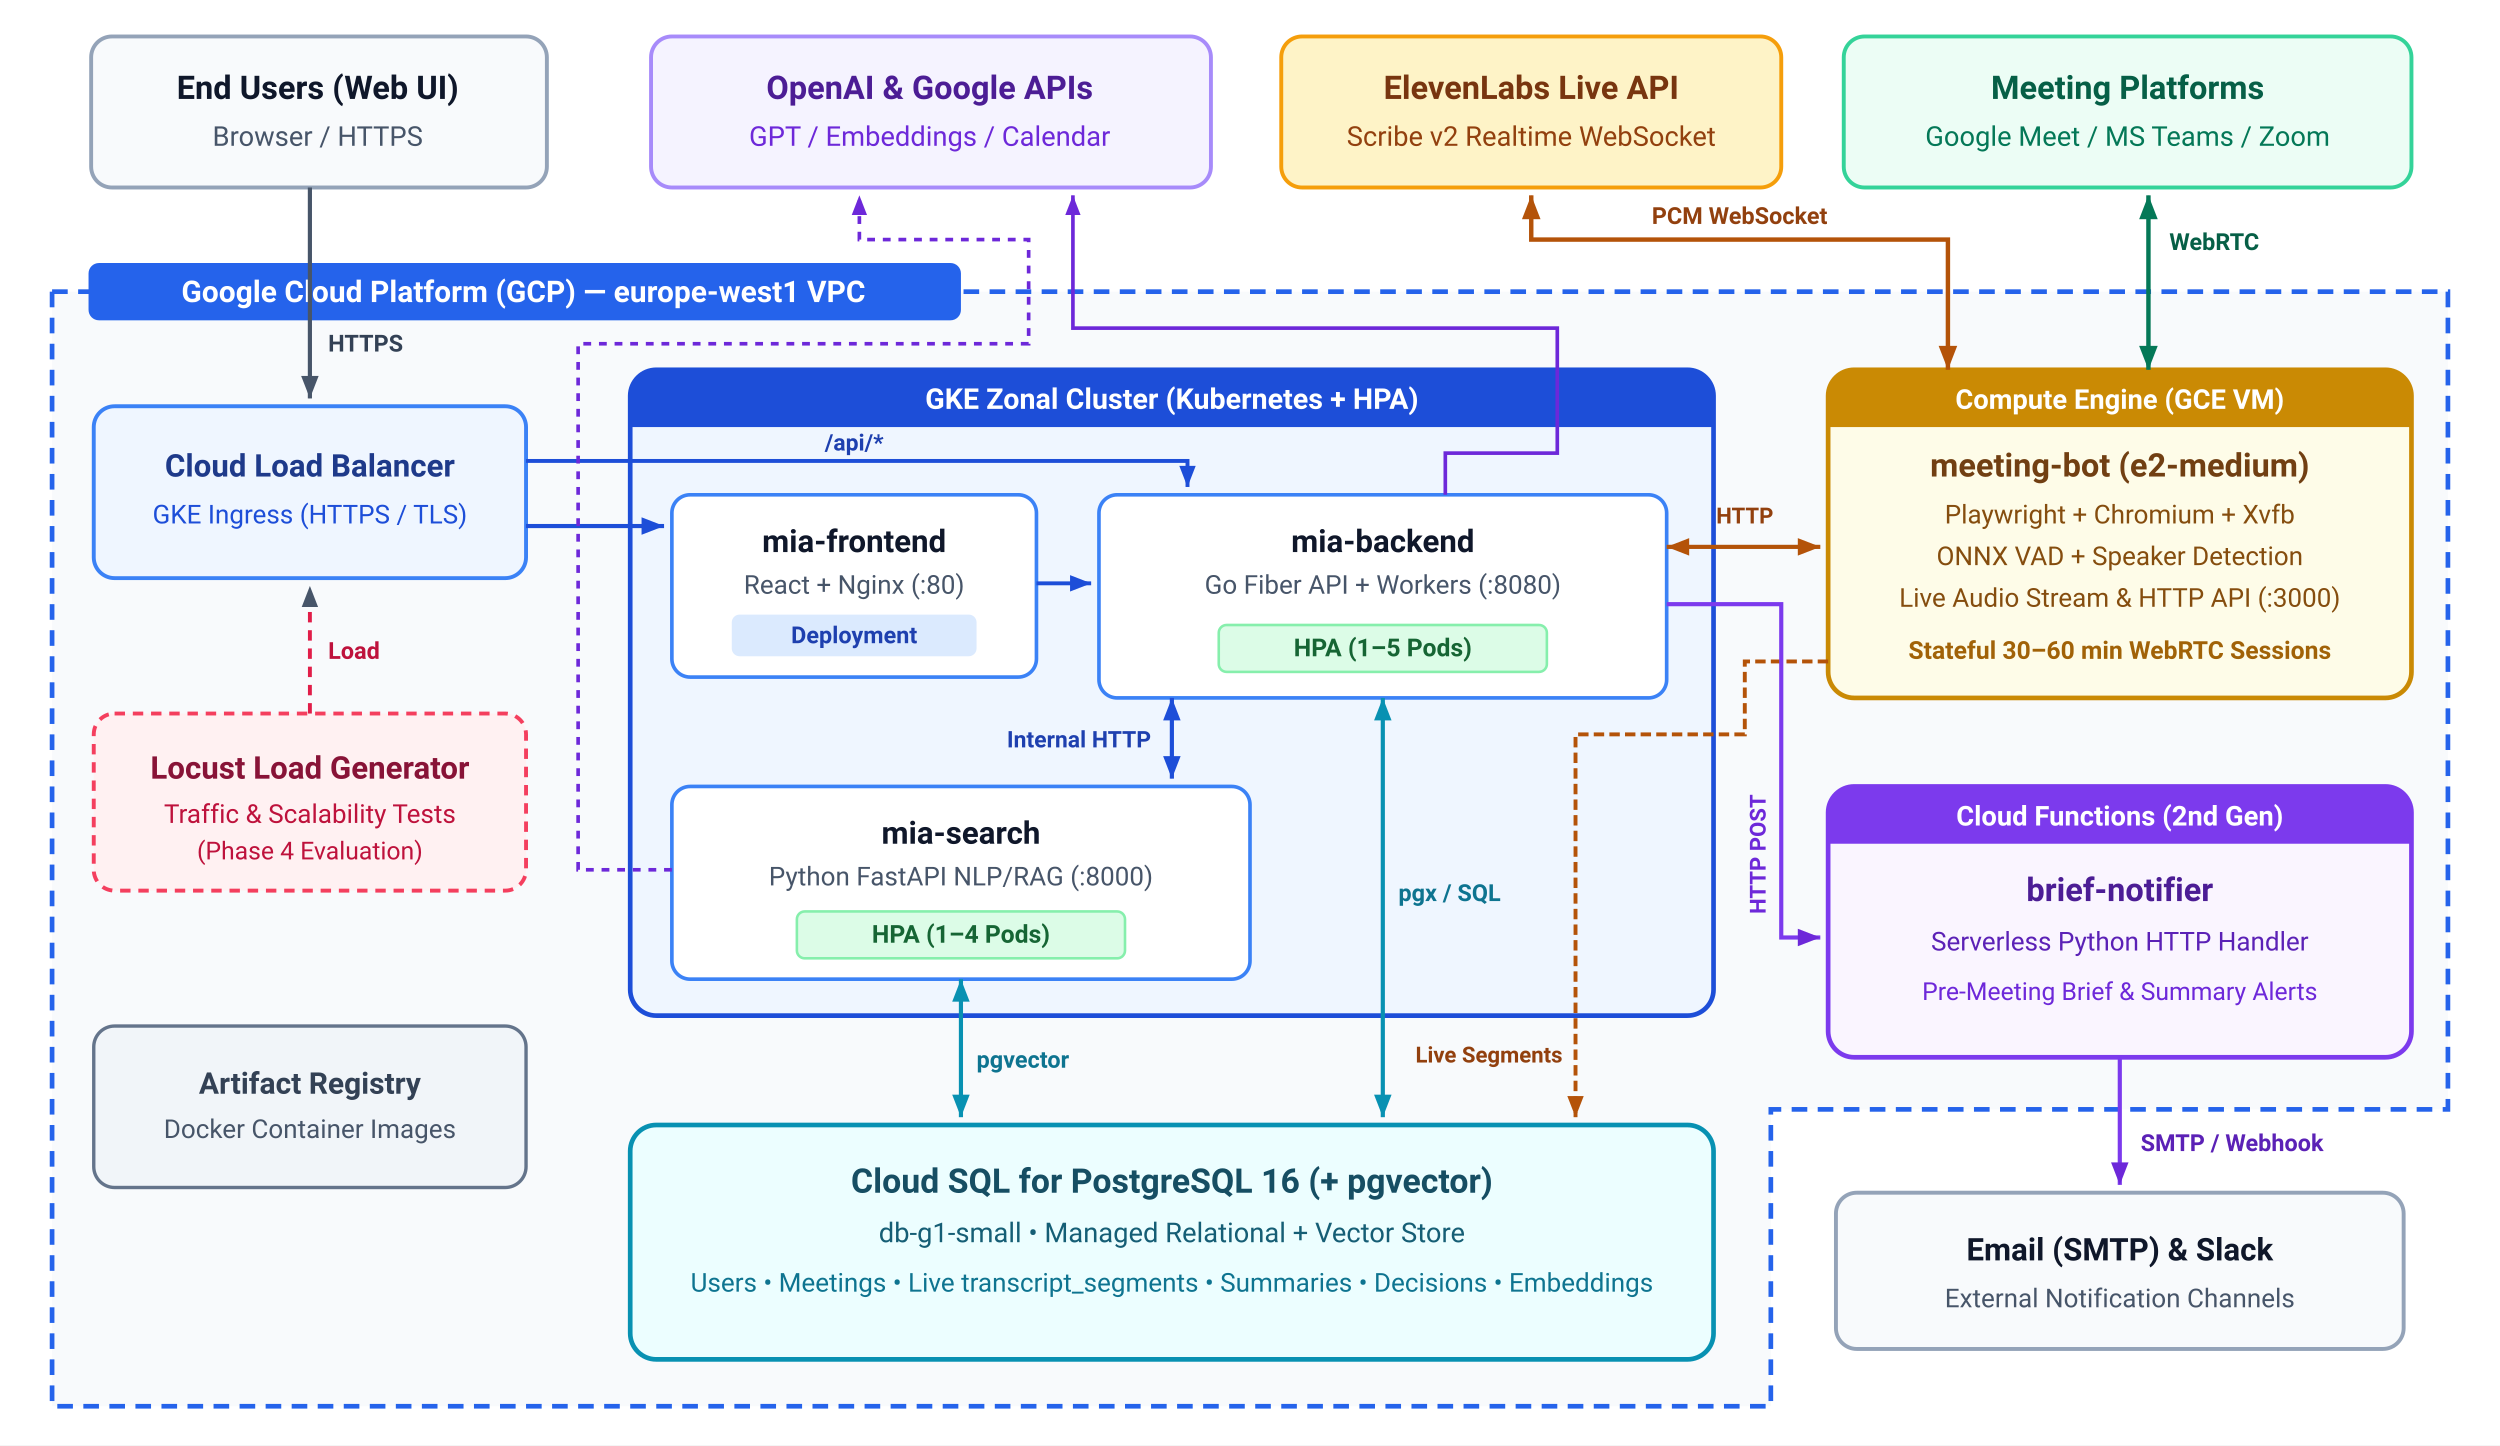
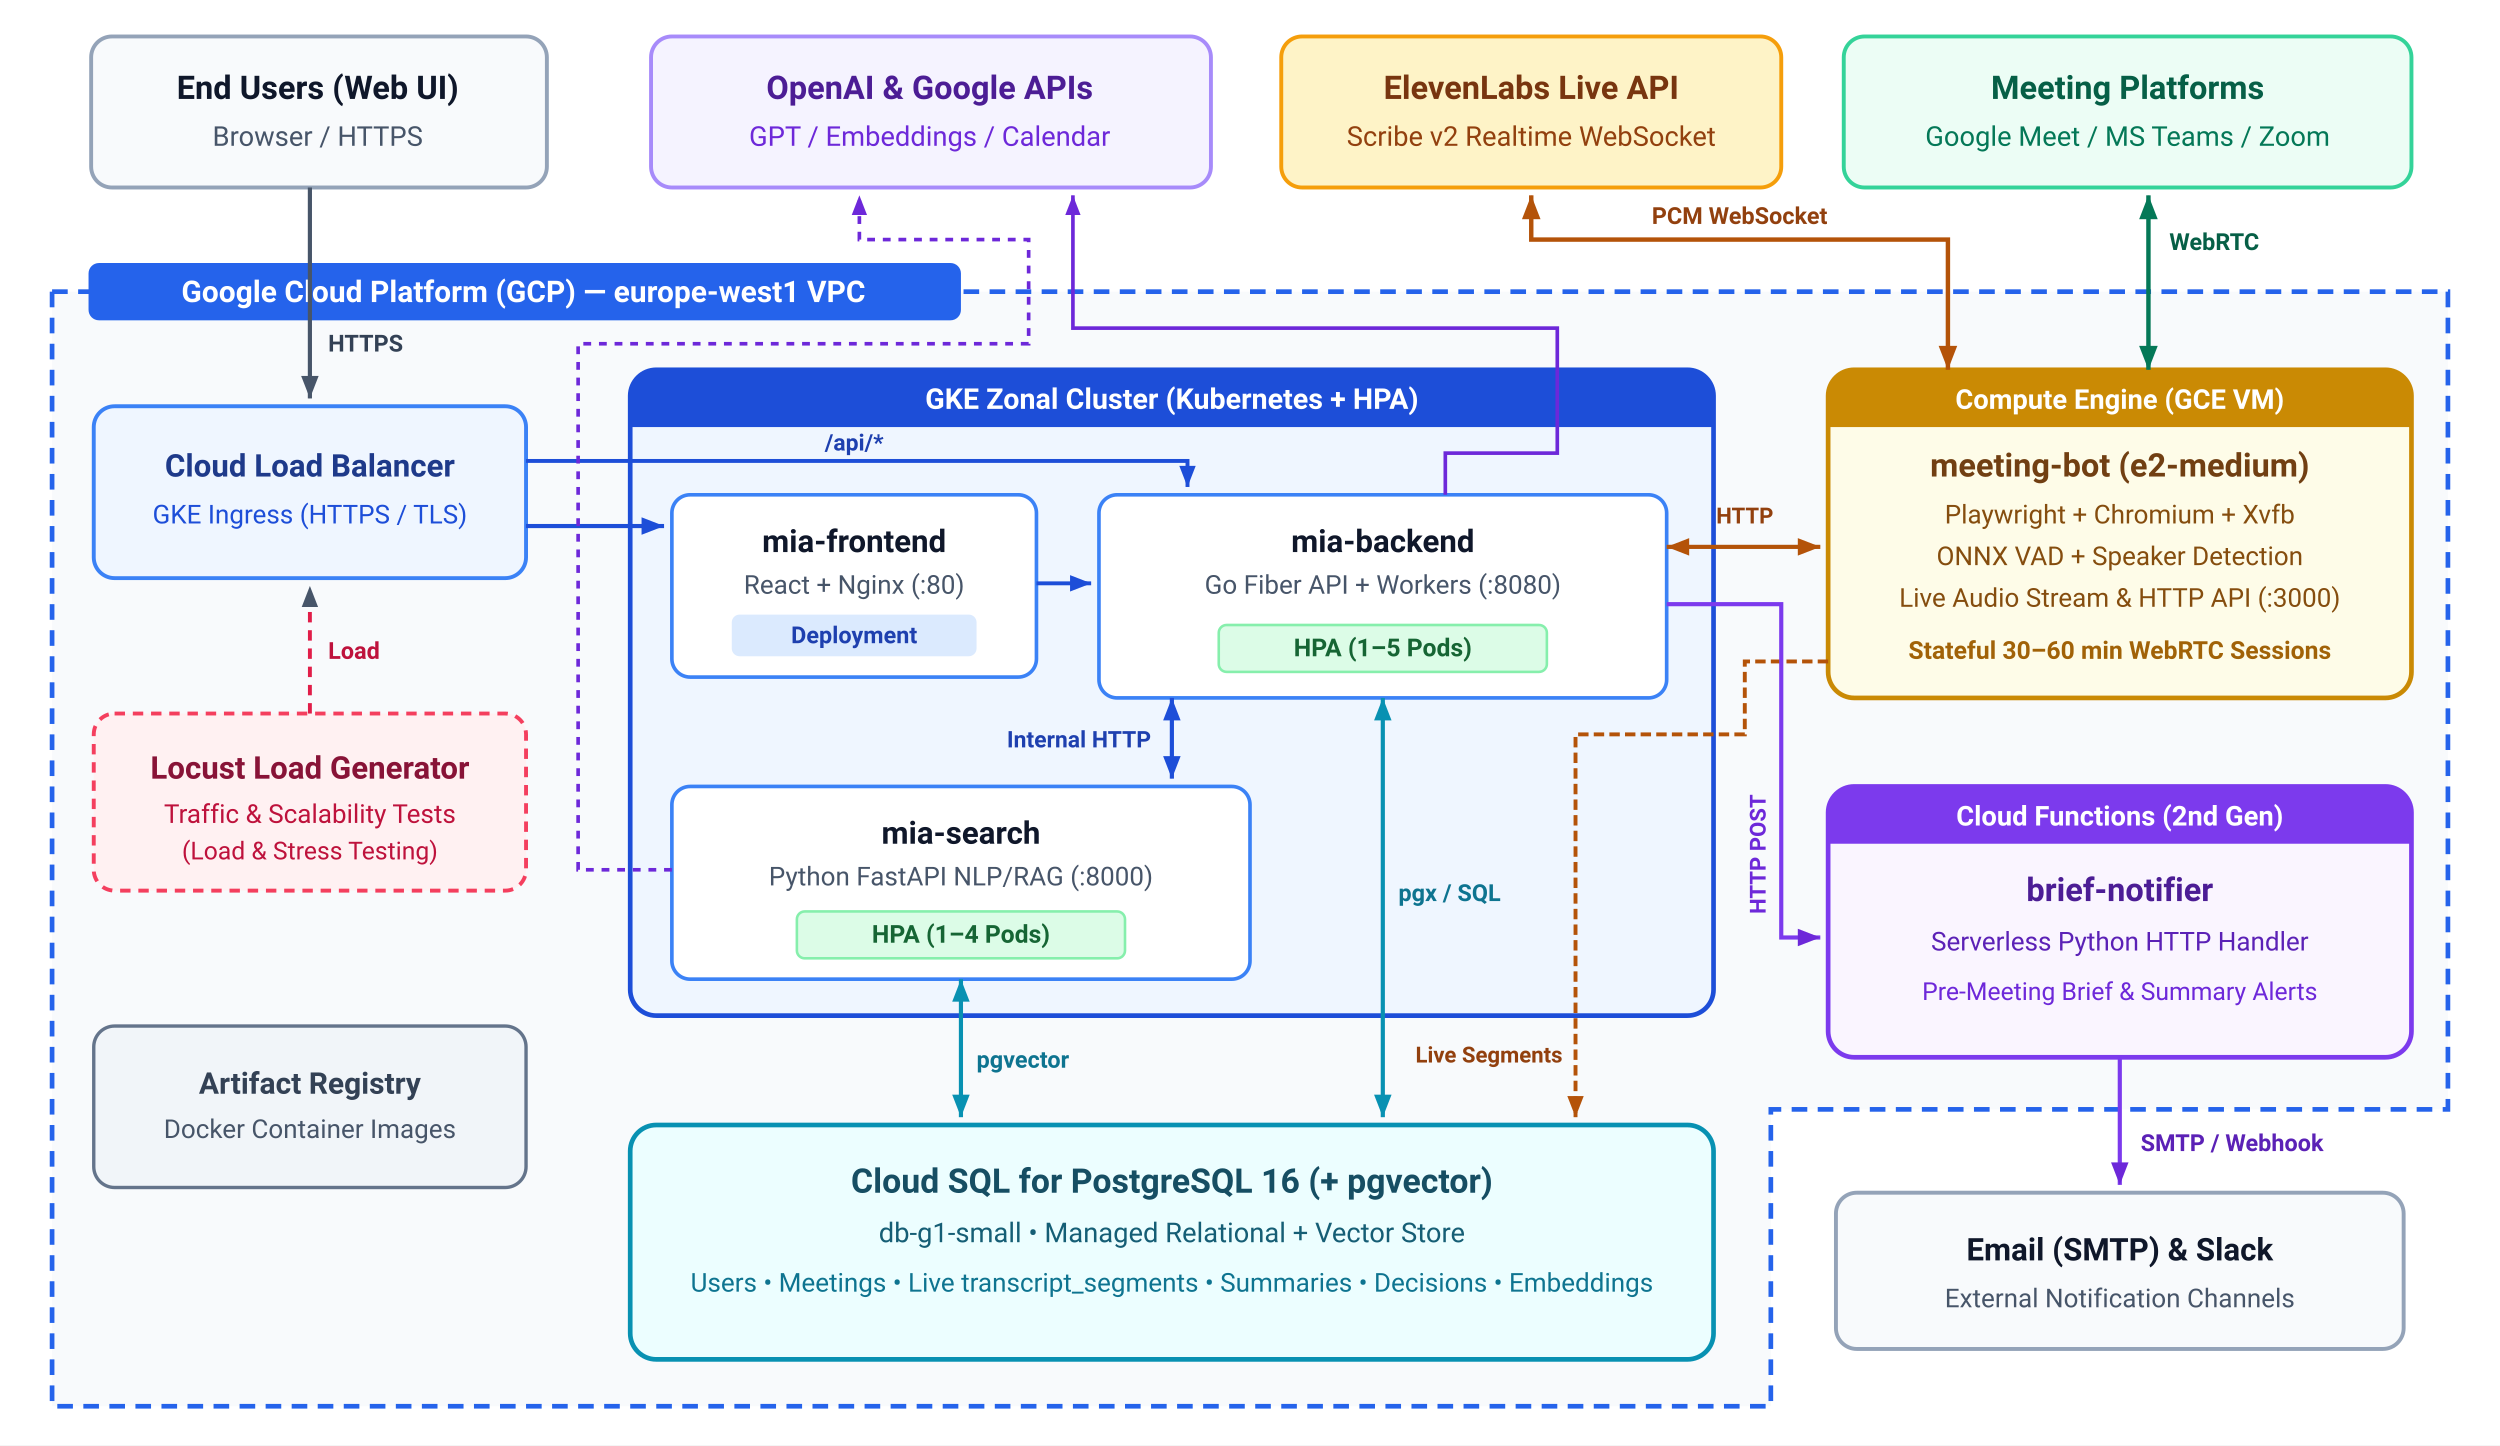
<svg xmlns="http://www.w3.org/2000/svg" viewBox="0 0 960 555" width="960" height="555" font-family="-apple-system, BlinkMacSystemFont, 'Segoe UI', Roboto, Helvetica, Arial, sans-serif">
  <defs>
    <marker id="arrow" viewBox="0 0 10 10" refX="9" refY="5" markerWidth="6" markerHeight="6" orient="auto-start-reverse">
      <path d="M 0 1.5 L 9 5 L 0 8.5 z" fill="#475569" />
    </marker>
    <marker id="arrow-blue" viewBox="0 0 10 10" refX="9" refY="5" markerWidth="6" markerHeight="6" orient="auto-start-reverse">
      <path d="M 0 1.5 L 9 5 L 0 8.5 z" fill="#1d4ed8" />
    </marker>
    <marker id="arrow-amber" viewBox="0 0 10 10" refX="9" refY="5" markerWidth="6" markerHeight="6" orient="auto-start-reverse">
      <path d="M 0 1.5 L 9 5 L 0 8.5 z" fill="#b45309" />
    </marker>
    <marker id="arrow-green" viewBox="0 0 10 10" refX="9" refY="5" markerWidth="6" markerHeight="6" orient="auto-start-reverse">
      <path d="M 0 1.5 L 9 5 L 0 8.5 z" fill="#047857" />
    </marker>
    <marker id="arrow-purple" viewBox="0 0 10 10" refX="9" refY="5" markerWidth="6" markerHeight="6" orient="auto-start-reverse">
      <path d="M 0 1.5 L 9 5 L 0 8.5 z" fill="#6d28d9" />
    </marker>
    <marker id="arrow-cyan" viewBox="0 0 10 10" refX="9" refY="5" markerWidth="6" markerHeight="6" orient="auto-start-reverse">
      <path d="M 0 1.5 L 9 5 L 0 8.5 z" fill="#0891b2" />
    </marker>
  </defs>
  <rect width="960" height="555" fill="#ffffff" />
  <rect x="35" y="14" width="175" height="58" rx="8" fill="#f8fafc" stroke="#94a3b8" stroke-width="1.5" />
  <text x="122" y="38" text-anchor="middle" font-size="12.5" font-weight="700" fill="#0f172a">End Users (Web UI)</text>
  <text x="122" y="56" text-anchor="middle" font-size="10.5" fill="#475569">Browser / HTTPS</text>
  <rect x="250" y="14" width="215" height="58" rx="8" fill="#f5f3ff" stroke="#a78bfa" stroke-width="1.5" />
  <text x="357" y="38" text-anchor="middle" font-size="12.5" font-weight="700" fill="#4c1d95">OpenAI &amp; Google APIs</text>
  <text x="357" y="56" text-anchor="middle" font-size="10.5" fill="#6d28d9">GPT / Embeddings / Calendar</text>
  <rect x="492" y="14" width="192" height="58" rx="8" fill="#fef3c7" stroke="#f59e0b" stroke-width="1.5" />
  <text x="588" y="38" text-anchor="middle" font-size="12.5" font-weight="700" fill="#78350f">ElevenLabs Live API</text>
  <text x="588" y="56" text-anchor="middle" font-size="10.5" fill="#92400e">Scribe v2 Realtime WebSocket</text>
  <rect x="708" y="14" width="218" height="58" rx="8" fill="#ecfdf5" stroke="#34d399" stroke-width="1.5" />
  <text x="817" y="38" text-anchor="middle" font-size="12.5" font-weight="700" fill="#065f46">Meeting Platforms</text>
  <text x="817" y="56" text-anchor="middle" font-size="10.5" fill="#047857">Google Meet / MS Teams / Zoom</text>
  <path d="M 20 112 L 940 112 L 940 426 L 680 426 L 680 540 L 20 540 Z" fill="#f8fafc" stroke="#2563eb" stroke-width="1.8" stroke-dasharray="6,4" />
  <rect x="34" y="101" width="335" height="22" rx="4" fill="#2563eb" />
  <text x="201" y="116" text-anchor="middle" font-size="11.5" font-weight="700" fill="#ffffff">Google Cloud Platform (GCP) — europe-west1 VPC</text>
  <rect x="36" y="156" width="166" height="66" rx="8" fill="#eff6ff" stroke="#3b82f6" stroke-width="1.5" />
  <text x="119" y="183" text-anchor="middle" font-size="12" font-weight="700" fill="#1e3a8a">Cloud Load Balancer</text>
  <text x="119" y="201" text-anchor="middle" font-size="10" fill="#1d4ed8">GKE Ingress (HTTPS / TLS)</text>
  <rect x="36" y="274" width="166" height="68" rx="8" fill="#fff1f2" stroke="#f43f5e" stroke-width="1.5" stroke-dasharray="4,3" />
  <text x="119" y="299" text-anchor="middle" font-size="12" font-weight="700" fill="#881337">Locust Load Generator</text>
  <text x="119" y="316" text-anchor="middle" font-size="10" fill="#be123c">Traffic &amp; Scalability Tests</text>
-   <text x="119" y="330" text-anchor="middle" font-size="9.5" fill="#be123c">(Phase 4 Evaluation)</text>
+   <text x="119" y="330" text-anchor="middle" font-size="9.5" fill="#be123c">(Load &amp; Stress Testing)</text>
  <rect x="36" y="394" width="166" height="62" rx="8" fill="#f1f5f9" stroke="#64748b" stroke-width="1.3" />
  <text x="119" y="420" text-anchor="middle" font-size="11.5" font-weight="700" fill="#334155">Artifact Registry</text>
  <text x="119" y="437" text-anchor="middle" font-size="10" fill="#475569">Docker Container Images</text>
  <rect x="242" y="142" width="416" height="248" rx="10" fill="#eff6ff" stroke="#1d4ed8" stroke-width="1.8" />
  <path d="M 242 152 Q 242 142 252 142 L 648 142 Q 658 142 658 152 L 658 164 L 242 164 Z" fill="#1d4ed8" />
  <text x="450" y="157" text-anchor="middle" font-size="11" font-weight="700" fill="#ffffff">GKE Zonal Cluster (Kubernetes + HPA)</text>
  <rect x="258" y="190" width="140" height="70" rx="7" fill="#ffffff" stroke="#3b82f6" stroke-width="1.4" />
  <text x="328" y="212" text-anchor="middle" font-size="12" font-weight="700" fill="#0f172a">mia-frontend</text>
  <text x="328" y="228" text-anchor="middle" font-size="10" fill="#475569">React + Nginx (:80)</text>
  <rect x="281" y="236" width="94" height="16" rx="3" fill="#dbeafe" />
  <text x="328" y="247" text-anchor="middle" font-size="9" font-weight="600" fill="#1e40af">Deployment</text>
  <rect x="422" y="190" width="218" height="78" rx="7" fill="#ffffff" stroke="#3b82f6" stroke-width="1.4" />
  <text x="531" y="212" text-anchor="middle" font-size="12" font-weight="700" fill="#0f172a">mia-backend</text>
  <text x="531" y="228" text-anchor="middle" font-size="10" fill="#475569">Go Fiber API + Workers (:8080)</text>
  <rect x="468" y="240" width="126" height="18" rx="3" fill="#dcfce7" stroke="#86efac" stroke-width="1" />
  <text x="531" y="252" text-anchor="middle" font-size="9.5" font-weight="700" fill="#166534">HPA (1–5 Pods)</text>
  <rect x="258" y="302" width="222" height="74" rx="7" fill="#ffffff" stroke="#3b82f6" stroke-width="1.4" />
  <text x="369" y="324" text-anchor="middle" font-size="12" font-weight="700" fill="#0f172a">mia-search</text>
  <text x="369" y="340" text-anchor="middle" font-size="10" fill="#475569">Python FastAPI NLP/RAG (:8000)</text>
  <rect x="306" y="350" width="126" height="18" rx="3" fill="#dcfce7" stroke="#86efac" stroke-width="1" />
  <text x="369" y="362" text-anchor="middle" font-size="9.5" font-weight="700" fill="#166534">HPA (1–4 Pods)</text>
  <rect x="242" y="432" width="416" height="90" rx="10" fill="#ecfeff" stroke="#0891b2" stroke-width="1.8" />
  <text x="450" y="458" text-anchor="middle" font-size="13" font-weight="700" fill="#164e63">Cloud SQL for PostgreSQL 16 (+ pgvector)</text>
  <text x="450" y="477" text-anchor="middle" font-size="10.5" fill="#155e75">db-g1-small • Managed Relational + Vector Store</text>
  <text x="450" y="496" text-anchor="middle" font-size="10" fill="#0e7490">Users • Meetings • Live transcript_segments • Summaries • Decisions • Embeddings</text>
  <rect x="702" y="142" width="224" height="126" rx="10" fill="#fefce8" stroke="#ca8a04" stroke-width="1.8" />
  <path d="M 702 152 Q 702 142 712 142 L 916 142 Q 926 142 926 152 L 926 164 L 702 164 Z" fill="#ca8a04" />
  <text x="814" y="157" text-anchor="middle" font-size="10.5" font-weight="700" fill="#ffffff">Compute Engine (GCE VM)</text>
  <text x="814" y="183" text-anchor="middle" font-size="12.5" font-weight="700" fill="#713f12">meeting-bot (e2-medium)</text>
  <text x="814" y="201" text-anchor="middle" font-size="10" fill="#854d0e">Playwright + Chromium + Xvfb</text>
  <text x="814" y="217" text-anchor="middle" font-size="10" fill="#854d0e">ONNX VAD + Speaker Detection</text>
  <text x="814" y="233" text-anchor="middle" font-size="10" fill="#854d0e">Live Audio Stream &amp; HTTP API (:3000)</text>
  <text x="814" y="253" text-anchor="middle" font-size="9.5" font-weight="600" fill="#a16207">Stateful 30–60 min WebRTC Sessions</text>
  <rect x="702" y="302" width="224" height="104" rx="10" fill="#faf5ff" stroke="#7c3aed" stroke-width="1.8" />
  <path d="M 702 312 Q 702 302 712 302 L 916 302 Q 926 302 926 312 L 926 324 L 702 324 Z" fill="#7c3aed" />
  <text x="814" y="317" text-anchor="middle" font-size="10.5" font-weight="700" fill="#ffffff">Cloud Functions (2nd Gen)</text>
  <text x="814" y="346" text-anchor="middle" font-size="12.5" font-weight="700" fill="#4c1d95">brief-notifier</text>
  <text x="814" y="365" text-anchor="middle" font-size="10" fill="#5b21b6">Serverless Python HTTP Handler</text>
  <text x="814" y="384" text-anchor="middle" font-size="9.5" fill="#6d28d9">Pre-Meeting Brief &amp; Summary Alerts</text>
  <rect x="705" y="458" width="218" height="60" rx="8" fill="#f8fafc" stroke="#94a3b8" stroke-width="1.5" />
  <text x="814" y="484" text-anchor="middle" font-size="12" font-weight="700" fill="#0f172a">Email (SMTP) &amp; Slack</text>
  <text x="814" y="502" text-anchor="middle" font-size="10" fill="#475569">External Notification Channels</text>
  <line x1="119" y1="72" x2="119" y2="153" stroke="#475569" stroke-width="1.6" marker-end="url(#arrow)" />
  <text x="126" y="135" font-size="9" font-weight="600" fill="#334155">HTTPS</text>
  <line x1="119" y1="274" x2="119" y2="225" stroke="#e11d48" stroke-width="1.5" stroke-dasharray="4,3" marker-end="url(#arrow)" />
  <text x="126" y="253" font-size="9" font-weight="600" fill="#be123c">Load</text>
  <line x1="202" y1="202" x2="255" y2="202" stroke="#1d4ed8" stroke-width="1.6" marker-end="url(#arrow-blue)" />
  <path d="M 202 177 L 456 177 L 456 187" fill="none" stroke="#1d4ed8" stroke-width="1.5" marker-end="url(#arrow-blue)" />
  <text x="328" y="173" text-anchor="middle" font-size="8.8" font-weight="600" fill="#1e40af">/api/*</text>
  <line x1="398" y1="224" x2="419" y2="224" stroke="#1d4ed8" stroke-width="1.5" marker-end="url(#arrow-blue)" />
  <path d="M 450 268 L 450 299" fill="none" stroke="#1d4ed8" stroke-width="1.6" marker-start="url(#arrow-blue)" marker-end="url(#arrow-blue)" />
  <text x="442" y="287" text-anchor="end" font-size="8.8" font-weight="600" fill="#1e40af">Internal HTTP</text>
  <path d="M 531 268 L 531 429" fill="none" stroke="#0891b2" stroke-width="1.6" marker-start="url(#arrow-cyan)" marker-end="url(#arrow-cyan)" />
  <text x="537" y="346" font-size="9" font-weight="600" fill="#0e7490">pgx / SQL</text>
  <line x1="369" y1="376" x2="369" y2="429" stroke="#0891b2" stroke-width="1.6" marker-start="url(#arrow-cyan)" marker-end="url(#arrow-cyan)" />
  <text x="375" y="410" font-size="9" font-weight="600" fill="#0e7490">pgvector</text>
  <line x1="640" y1="210" x2="699" y2="210" stroke="#b45309" stroke-width="1.6" marker-start="url(#arrow-amber)" marker-end="url(#arrow-amber)" />
  <text x="670" y="201" text-anchor="middle" font-size="8.5" font-weight="600" fill="#92400e">HTTP</text>
  <path d="M 702 254 L 670 254 L 670 282 L 605 282 L 605 429" fill="none" stroke="#b45309" stroke-width="1.5" stroke-dasharray="4,2" marker-end="url(#arrow-amber)" />
  <text x="600" y="408" text-anchor="end" font-size="8.5" font-weight="600" fill="#92400e">Live Segments</text>
  <path d="M 640 232 L 684 232 L 684 360 L 699 360" fill="none" stroke="#7c3aed" stroke-width="1.6" marker-end="url(#arrow-purple)" />
  <text x="678" y="328" text-anchor="middle" font-size="8.5" font-weight="600" fill="#6d28d9" transform="rotate(-90 678 328)">HTTP POST</text>
  <line x1="814" y1="406" x2="814" y2="455" stroke="#7c3aed" stroke-width="1.6" marker-end="url(#arrow-purple)" />
  <text x="822" y="442" font-size="9" font-weight="600" fill="#5b21b6">SMTP / Webhook</text>
  <path d="M 555 190 L 555 174 L 598 174 L 598 126 L 412 126 L 412 75" fill="none" stroke="#6d28d9" stroke-width="1.4" marker-end="url(#arrow-purple)" />
  <path d="M 258 334 L 222 334 L 222 132 L 395 132 L 395 92 L 330 92 L 330 75" fill="none" stroke="#6d28d9" stroke-width="1.4" stroke-dasharray="3,3" marker-end="url(#arrow-purple)" />
  <path d="M 748 142 L 748 92 L 588 92 L 588 75" fill="none" stroke="#b45309" stroke-width="1.7" marker-start="url(#arrow-amber)" marker-end="url(#arrow-amber)" />
  <text x="668" y="86" text-anchor="middle" font-size="9" font-weight="700" fill="#92400e">PCM WebSocket</text>
  <line x1="825" y1="142" x2="825" y2="75" stroke="#047857" stroke-width="1.7" marker-start="url(#arrow-green)" marker-end="url(#arrow-green)" />
  <text x="833" y="96" font-size="9" font-weight="600" fill="#065f46">WebRTC</text>
</svg>
